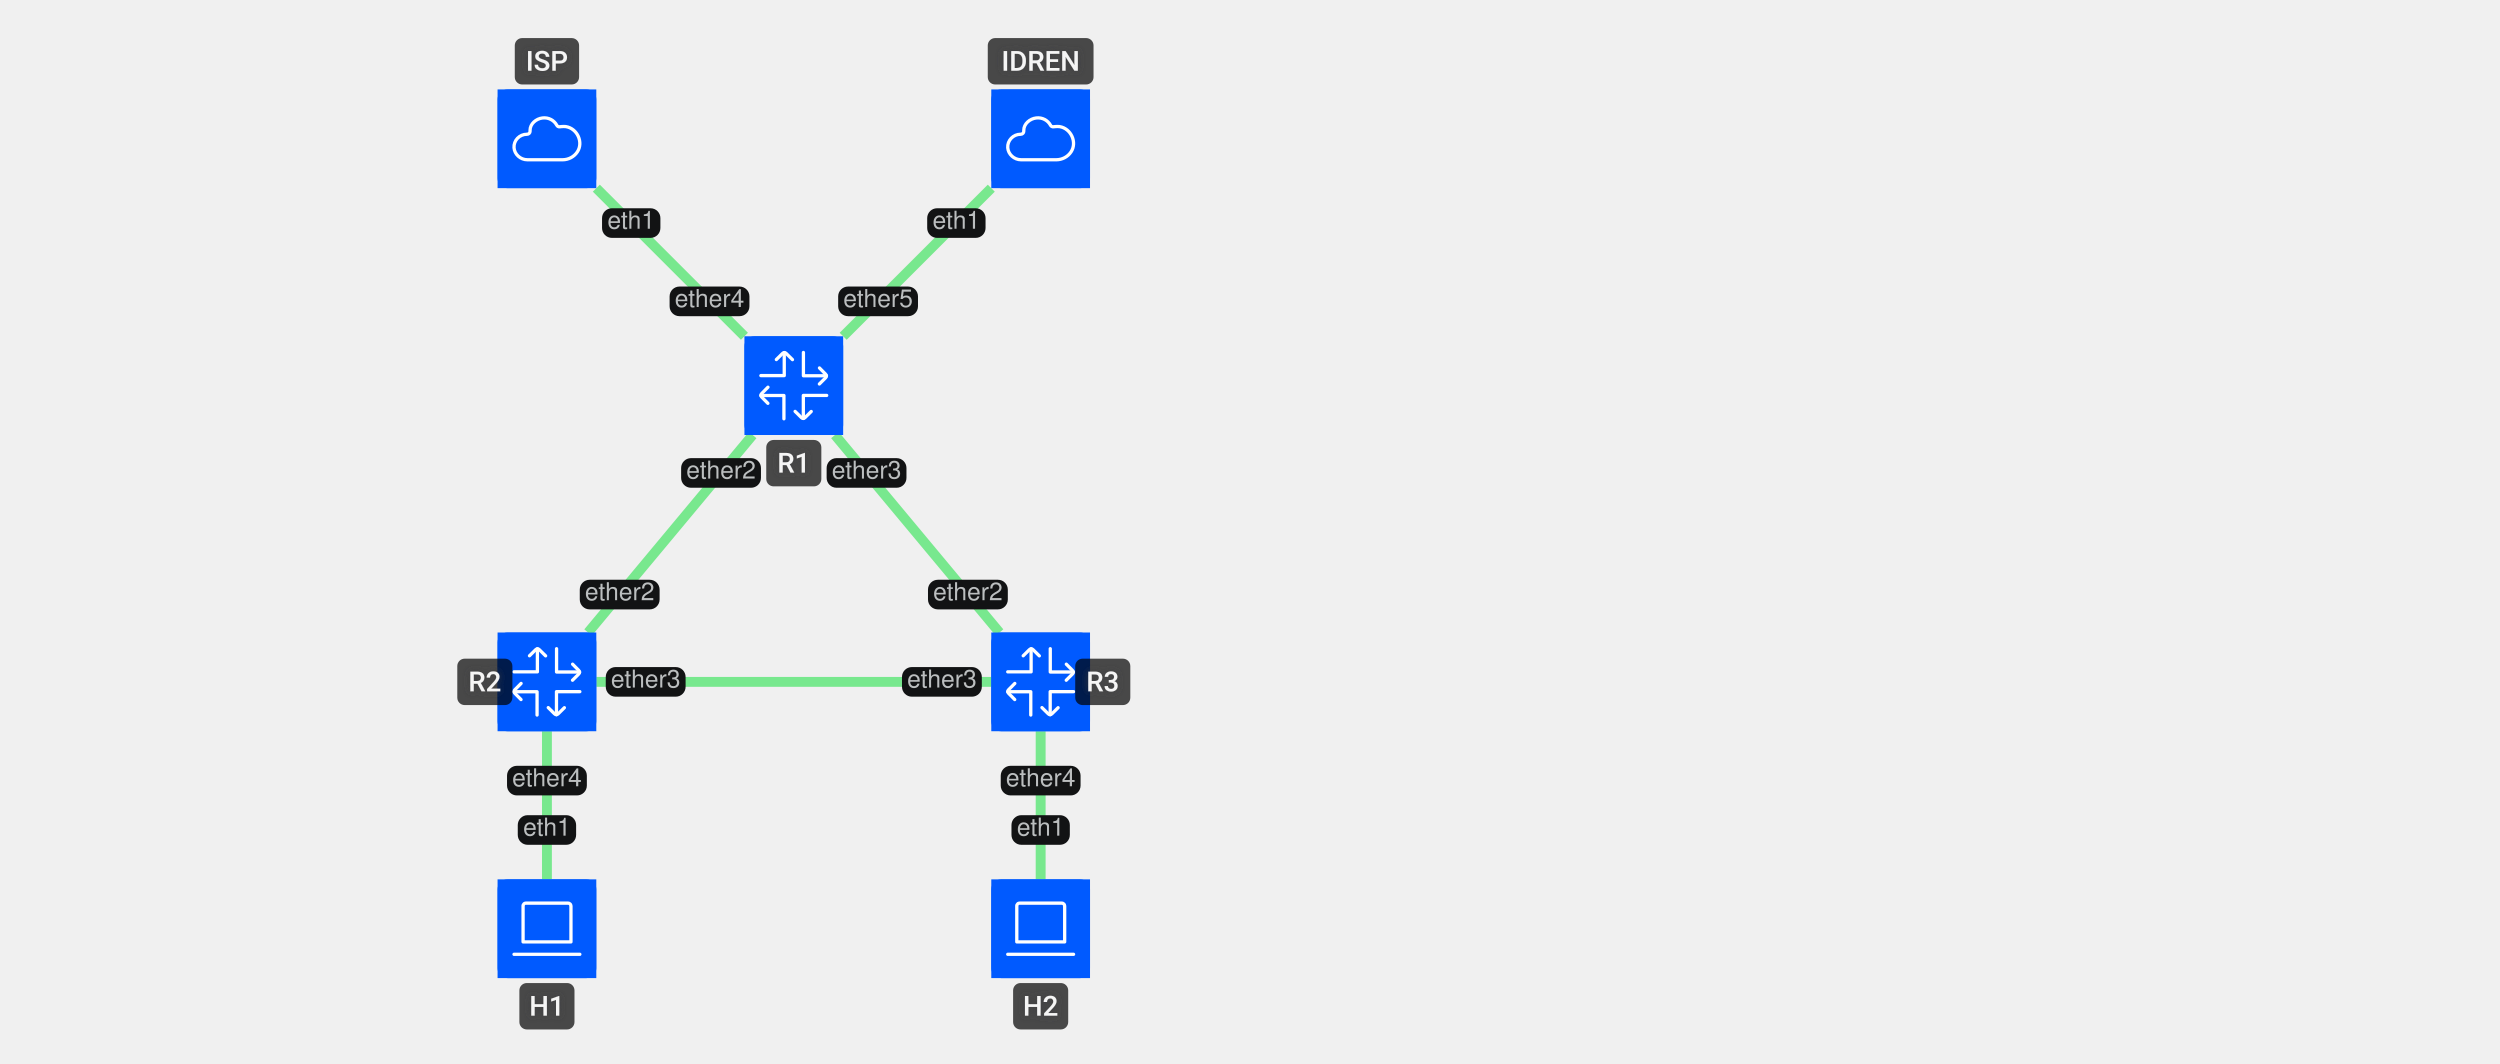
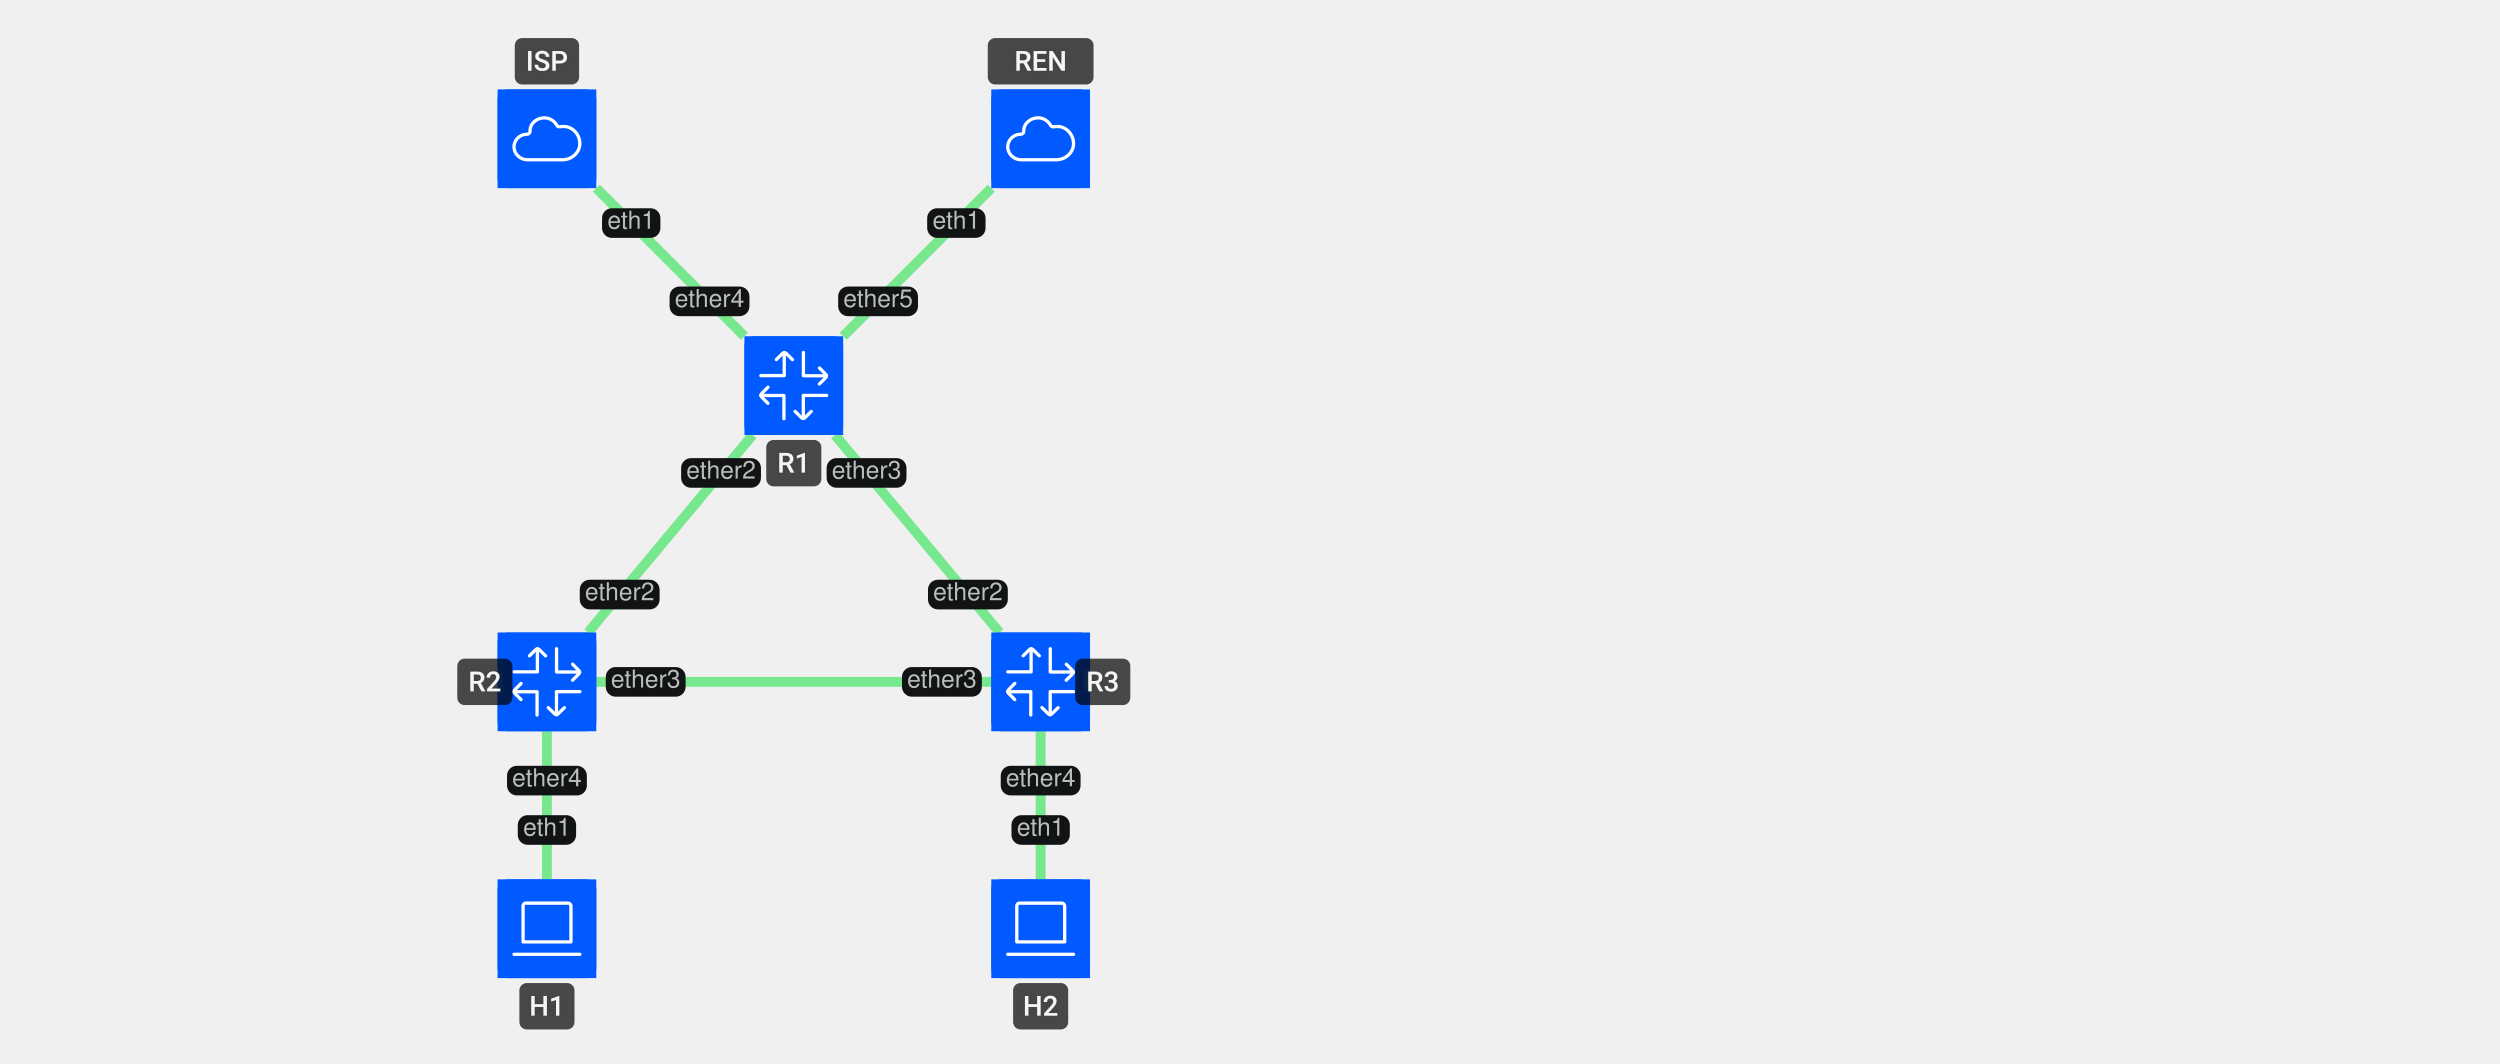
<svg xmlns="http://www.w3.org/2000/svg" width="1370" height="583" viewBox="0 0 1370 583">
  <defs>
    <filter id="text-shadow" x="-50%" y="-50%" width="200%" height="200%">
      <feGaussianBlur in="SourceAlpha" stdDeviation="1.5" result="blur" />
      <feFlood flood-color="#3C3E41" result="color" />
      <feComposite in="color" in2="blur" operator="in" result="shadow" />
      <feMerge>
        <feMergeNode in="shadow" />
        <feMergeNode in="SourceGraphic" />
      </feMerge>
    </filter>
  </defs>
  <g class="export-graph-layer" transform="translate(-52, -302.7222) scale(1.352778)">
    <g class="export-edge" data-id="Clab-Link0">
      <path d="M 343.333 400 L 276.667 480" fill="none" stroke="#00df2b" stroke-width="4" opacity="0.5" />
      <g class="edge-label">
        <rect x="314.36" y="409.364" width="32.34" height="12" fill="rgb(18, 19, 20)" rx="4" ry="4" />
        <text x="330.53" y="415.364" font-size="10" font-family="&quot;Helvetica Neue&quot;, Helvetica, Arial, sans-serif" dominant-baseline="central" fill="rgb(187, 190, 191)" text-anchor="middle">ether2</text>
      </g>
      <g class="edge-label">
        <rect x="273.3" y="458.636" width="32.34" height="12" fill="rgb(18, 19, 20)" rx="4" ry="4" />
        <text x="289.47" y="464.636" font-size="10" font-family="&quot;Helvetica Neue&quot;, Helvetica, Arial, sans-serif" dominant-baseline="central" fill="rgb(187, 190, 191)" text-anchor="middle">ether2</text>
      </g>
    </g>
    <g class="export-edge" data-id="Clab-Link1">
      <path d="M 280 500 L 440 500" fill="none" stroke="#00df2b" stroke-width="4" opacity="0.5" />
      <g class="edge-label">
        <rect x="283.83" y="494" width="32.34" height="12" fill="rgb(18, 19, 20)" rx="4" ry="4" />
        <text x="300" y="500" font-size="10" font-family="&quot;Helvetica Neue&quot;, Helvetica, Arial, sans-serif" dominant-baseline="central" fill="rgb(187, 190, 191)" text-anchor="middle">ether3</text>
      </g>
      <g class="edge-label">
        <rect x="403.83" y="494" width="32.34" height="12" fill="rgb(18, 19, 20)" rx="4" ry="4" />
        <text x="420" y="500" font-size="10" font-family="&quot;Helvetica Neue&quot;, Helvetica, Arial, sans-serif" dominant-baseline="central" fill="rgb(187, 190, 191)" text-anchor="middle">ether3</text>
      </g>
    </g>
    <g class="export-edge" data-id="Clab-Link2">
      <path d="M 376.667 400 L 443.333 480" fill="none" stroke="#00df2b" stroke-width="4" opacity="0.5" />
      <g class="edge-label">
        <rect x="373.3" y="409.364" width="32.34" height="12" fill="rgb(18, 19, 20)" rx="4" ry="4" />
        <text x="389.47" y="415.364" font-size="10" font-family="&quot;Helvetica Neue&quot;, Helvetica, Arial, sans-serif" dominant-baseline="central" fill="rgb(187, 190, 191)" text-anchor="middle">ether3</text>
      </g>
      <g class="edge-label">
        <rect x="414.36" y="458.636" width="32.34" height="12" fill="rgb(18, 19, 20)" rx="4" ry="4" />
        <text x="430.53" y="464.636" font-size="10" font-family="&quot;Helvetica Neue&quot;, Helvetica, Arial, sans-serif" dominant-baseline="central" fill="rgb(187, 190, 191)" text-anchor="middle">ether2</text>
      </g>
    </g>
    <g class="export-edge" data-id="Clab-Link3">
      <path d="M 340 360 L 280 300" fill="none" stroke="#00df2b" stroke-width="4" opacity="0.5" />
      <g class="edge-label">
        <rect x="309.688" y="339.858" width="32.34" height="12" fill="rgb(18, 19, 20)" rx="4" ry="4" />
        <text x="325.858" y="345.858" font-size="10" font-family="&quot;Helvetica Neue&quot;, Helvetica, Arial, sans-serif" dominant-baseline="central" fill="rgb(187, 190, 191)" text-anchor="middle">ether4</text>
      </g>
      <g class="edge-label">
        <rect x="282.322" y="308.142" width="23.64" height="12" fill="rgb(18, 19, 20)" rx="4" ry="4" />
        <text x="294.142" y="314.142" font-size="10" font-family="&quot;Helvetica Neue&quot;, Helvetica, Arial, sans-serif" dominant-baseline="central" fill="rgb(187, 190, 191)" text-anchor="middle">eth1</text>
      </g>
    </g>
    <g class="export-edge" data-id="Clab-Link4">
      <path d="M 380 360 L 440 300" fill="none" stroke="#00df2b" stroke-width="4" opacity="0.5" />
      <g class="edge-label">
        <rect x="377.972" y="339.858" width="32.34" height="12" fill="rgb(18, 19, 20)" rx="4" ry="4" />
        <text x="394.142" y="345.858" font-size="10" font-family="&quot;Helvetica Neue&quot;, Helvetica, Arial, sans-serif" dominant-baseline="central" fill="rgb(187, 190, 191)" text-anchor="middle">ether5</text>
      </g>
      <g class="edge-label">
        <rect x="414.038" y="308.142" width="23.64" height="12" fill="rgb(18, 19, 20)" rx="4" ry="4" />
        <text x="425.858" y="314.142" font-size="10" font-family="&quot;Helvetica Neue&quot;, Helvetica, Arial, sans-serif" dominant-baseline="central" fill="rgb(187, 190, 191)" text-anchor="middle">eth1</text>
      </g>
    </g>
    <g class="export-edge" data-id="Clab-Link5">
      <path d="M 260 520 L 260 580" fill="none" stroke="#00df2b" stroke-width="4" opacity="0.5" />
      <g class="edge-label">
        <rect x="243.83" y="534" width="32.34" height="12" fill="rgb(18, 19, 20)" rx="4" ry="4" />
        <text x="260" y="540" font-size="10" font-family="&quot;Helvetica Neue&quot;, Helvetica, Arial, sans-serif" dominant-baseline="central" fill="rgb(187, 190, 191)" text-anchor="middle">ether4</text>
      </g>
      <g class="edge-label">
        <rect x="248.18" y="554" width="23.64" height="12" fill="rgb(18, 19, 20)" rx="4" ry="4" />
        <text x="260" y="560" font-size="10" font-family="&quot;Helvetica Neue&quot;, Helvetica, Arial, sans-serif" dominant-baseline="central" fill="rgb(187, 190, 191)" text-anchor="middle">eth1</text>
      </g>
    </g>
    <g class="export-edge" data-id="Clab-Link6">
      <path d="M 460 520 L 460 580" fill="none" stroke="#00df2b" stroke-width="4" opacity="0.5" />
      <g class="edge-label">
        <rect x="443.83" y="534" width="32.34" height="12" fill="rgb(18, 19, 20)" rx="4" ry="4" />
        <text x="460" y="540" font-size="10" font-family="&quot;Helvetica Neue&quot;, Helvetica, Arial, sans-serif" dominant-baseline="central" fill="rgb(187, 190, 191)" text-anchor="middle">ether4</text>
      </g>
      <g class="edge-label">
        <rect x="448.18" y="554" width="23.64" height="12" fill="rgb(18, 19, 20)" rx="4" ry="4" />
        <text x="460" y="560" font-size="10" font-family="&quot;Helvetica Neue&quot;, Helvetica, Arial, sans-serif" dominant-baseline="central" fill="rgb(187, 190, 191)" text-anchor="middle">eth1</text>
      </g>
    </g>
    <g class="export-node topology-node" data-id="R1">
      <g transform="rotate(0 360 380)">
        <rect x="340" y="360" width="40" height="40" rx="4" ry="4" fill="#005aff" />
        <g transform="translate(340, 360)" style="color: #005aff">
          <g transform="scale(0.3333)">
            <rect height="120" width="120" fill="currentColor" />
            <g>
              <g>
                <path d="M71.7,19.7V48h28" fill="none" stroke="#FFFFFF" stroke-width="4" stroke-linecap="round" stroke-linejoin="round" />
                <path d="M91.2,38.5l7.5,7.6c1.3,1.3,1.3,3.1,0,4.3L91.1,58" fill="none" stroke="#FFFFFF" stroke-width="4" stroke-linecap="round" stroke-linejoin="round" />
              </g>
              <g>
                <path d="M20,47.8h28.4v-28" fill="none" stroke="#FFFFFF" stroke-width="4" stroke-linecap="round" stroke-linejoin="round" />
                <path d="M38.8,28.3l7.6-7.5c1.3-1.3,3.1-1.3,4.3,0l7.7,7.6" fill="none" stroke="#FFFFFF" stroke-width="4" stroke-linecap="round" stroke-linejoin="round" />
              </g>
              <g>
                <path d="M48,100.3V72H20" fill="none" stroke="#FFFFFF" stroke-width="4" stroke-linecap="round" stroke-linejoin="round" />
                <path d="M28.5,81.5L21,73.9c-1.3-1.3-1.3-3.1,0-4.3l7.6-7.7" fill="none" stroke="#FFFFFF" stroke-width="4" stroke-linecap="round" stroke-linejoin="round" />
              </g>
              <g>
                <path d="M100,71.9H71.6v28" fill="none" stroke="#FFFFFF" stroke-width="4" stroke-linecap="round" stroke-linejoin="round" />
                <path d="M81.2,91.4l-7.6,7.5c-1.3,1.3-3.1,1.3-4.3,0l-7.7-7.6" fill="none" stroke="#FFFFFF" stroke-width="4" stroke-linecap="round" stroke-linejoin="round" />
              </g>
            </g>
          </g>
        </g>
      </g>
      <rect x="348.841" y="402" width="22.317" height="18.8" fill="rgba(0, 0, 0, 0.7)" rx="3" ry="3" />
      <text x="360" y="411.4" font-size="11.2" font-weight="500" font-family="Roboto, sans-serif" dominant-baseline="central" fill="#F5F5F5" text-anchor="middle" filter="url(#text-shadow)">R1</text>
    </g>
    <g class="export-node topology-node" data-id="R2">
      <g transform="rotate(0 260 500)">
        <rect x="240" y="480" width="40" height="40" rx="4" ry="4" fill="#005aff" />
        <g transform="translate(240, 480)" style="color: #005aff">
          <g transform="scale(0.3333)">
            <rect height="120" width="120" fill="currentColor" />
            <g>
              <g>
                <path d="M71.7,19.7V48h28" fill="none" stroke="#FFFFFF" stroke-width="4" stroke-linecap="round" stroke-linejoin="round" />
                <path d="M91.2,38.5l7.5,7.6c1.3,1.3,1.3,3.1,0,4.3L91.1,58" fill="none" stroke="#FFFFFF" stroke-width="4" stroke-linecap="round" stroke-linejoin="round" />
              </g>
              <g>
                <path d="M20,47.8h28.4v-28" fill="none" stroke="#FFFFFF" stroke-width="4" stroke-linecap="round" stroke-linejoin="round" />
                <path d="M38.8,28.3l7.6-7.5c1.3-1.3,3.1-1.3,4.3,0l7.7,7.6" fill="none" stroke="#FFFFFF" stroke-width="4" stroke-linecap="round" stroke-linejoin="round" />
              </g>
              <g>
                <path d="M48,100.3V72H20" fill="none" stroke="#FFFFFF" stroke-width="4" stroke-linecap="round" stroke-linejoin="round" />
                <path d="M28.5,81.5L21,73.9c-1.3-1.3-1.3-3.1,0-4.3l7.6-7.7" fill="none" stroke="#FFFFFF" stroke-width="4" stroke-linecap="round" stroke-linejoin="round" />
              </g>
              <g>
                <path d="M100,71.9H71.6v28" fill="none" stroke="#FFFFFF" stroke-width="4" stroke-linecap="round" stroke-linejoin="round" />
                <path d="M81.2,91.4l-7.6,7.5c-1.3,1.3-3.1,1.3-4.3,0l-7.7-7.6" fill="none" stroke="#FFFFFF" stroke-width="4" stroke-linecap="round" stroke-linejoin="round" />
              </g>
            </g>
          </g>
        </g>
      </g>
      <rect x="223.683" y="490.6" width="22.317" height="18.8" fill="rgba(0, 0, 0, 0.7)" rx="3" ry="3" />
      <text x="234.841" y="500" font-size="11.2" font-weight="500" font-family="Roboto, sans-serif" dominant-baseline="central" fill="#F5F5F5" text-anchor="middle" filter="url(#text-shadow)">R2</text>
    </g>
    <g class="export-node topology-node" data-id="R3">
      <g transform="rotate(0 460 500)">
        <rect x="440" y="480" width="40" height="40" rx="4" ry="4" fill="#005aff" />
        <g transform="translate(440, 480)" style="color: #005aff">
          <g transform="scale(0.3333)">
            <rect height="120" width="120" fill="currentColor" />
            <g>
              <g>
                <path d="M71.7,19.7V48h28" fill="none" stroke="#FFFFFF" stroke-width="4" stroke-linecap="round" stroke-linejoin="round" />
                <path d="M91.2,38.5l7.5,7.6c1.3,1.3,1.3,3.1,0,4.3L91.1,58" fill="none" stroke="#FFFFFF" stroke-width="4" stroke-linecap="round" stroke-linejoin="round" />
              </g>
              <g>
                <path d="M20,47.8h28.4v-28" fill="none" stroke="#FFFFFF" stroke-width="4" stroke-linecap="round" stroke-linejoin="round" />
                <path d="M38.8,28.3l7.6-7.5c1.3-1.3,3.1-1.3,4.3,0l7.7,7.6" fill="none" stroke="#FFFFFF" stroke-width="4" stroke-linecap="round" stroke-linejoin="round" />
              </g>
              <g>
                <path d="M48,100.3V72H20" fill="none" stroke="#FFFFFF" stroke-width="4" stroke-linecap="round" stroke-linejoin="round" />
                <path d="M28.5,81.5L21,73.9c-1.3-1.3-1.3-3.1,0-4.3l7.6-7.7" fill="none" stroke="#FFFFFF" stroke-width="4" stroke-linecap="round" stroke-linejoin="round" />
              </g>
              <g>
                <path d="M100,71.9H71.6v28" fill="none" stroke="#FFFFFF" stroke-width="4" stroke-linecap="round" stroke-linejoin="round" />
                <path d="M81.2,91.4l-7.6,7.5c-1.3,1.3-3.1,1.3-4.3,0l-7.7-7.6" fill="none" stroke="#FFFFFF" stroke-width="4" stroke-linecap="round" stroke-linejoin="round" />
              </g>
            </g>
          </g>
        </g>
      </g>
      <rect x="474" y="490.6" width="22.317" height="18.8" fill="rgba(0, 0, 0, 0.7)" rx="3" ry="3" />
      <text x="485.159" y="500" font-size="11.2" font-weight="500" font-family="Roboto, sans-serif" dominant-baseline="central" fill="#F5F5F5" text-anchor="middle" filter="url(#text-shadow)">R3</text>
    </g>
    <g class="export-node topology-node" data-id="ISP">
      <g transform="rotate(0 260 280)">
        <rect x="240" y="260" width="40" height="40" rx="4" ry="4" fill="#005aff" />
        <g transform="translate(240, 260)" style="color: #005aff">
          <g transform="scale(0.3333)">
            <rect height="120" width="120" fill="currentColor" />
            <g>
              <path fill="none" stroke="#FFFFFF" stroke-width="4" stroke-linecap="round" stroke-linejoin="round" d="M20,70.9c0.6,8,7.8,14.6,16.2,14.6h42.9c7.1,0,13.9-3.6,17.8-9.5c7.8-11.6,0-28.6-13.9-30.8                                 c-1.9-0.2-3.5-0.2-5.4,0l-2,0.2c-1.5,0.2-3-0.5-3.7-2c-3.2-5.8-9.8-9.6-17.3-8.7c-7.8,0.9-15.1,7.2-15.1,14.9v1.3                                 c0,2-1.7,3.6-3.7,3.6h-0.2C26.7,54.5,19.4,62,20,70.9z" />
            </g>
          </g>
        </g>
      </g>
      <rect x="246.974" y="239.2" width="26.052" height="18.8" fill="rgba(0, 0, 0, 0.7)" rx="3" ry="3" />
      <text x="260" y="248.6" font-size="11.2" font-weight="500" font-family="Roboto, sans-serif" dominant-baseline="central" fill="#F5F5F5" text-anchor="middle" filter="url(#text-shadow)">ISP</text>
    </g>
-     <g class="export-node topology-node" data-id="IDREN">
+     <g class="export-node topology-node" data-id="REN">
      <g transform="rotate(0 460 280)">
        <rect x="440" y="260" width="40" height="40" rx="4" ry="4" fill="#005aff" />
        <g transform="translate(440, 260)" style="color: #005aff">
          <g transform="scale(0.3333)">
            <rect height="120" width="120" fill="currentColor" />
            <g>
              <path fill="none" stroke="#FFFFFF" stroke-width="4" stroke-linecap="round" stroke-linejoin="round" d="M20,70.9c0.6,8,7.8,14.6,16.2,14.6h42.9c7.1,0,13.9-3.6,17.8-9.5c7.8-11.6,0-28.6-13.9-30.8                                 c-1.9-0.2-3.5-0.2-5.4,0l-2,0.2c-1.5,0.2-3-0.5-3.7-2c-3.2-5.8-9.8-9.6-17.3-8.7c-7.8,0.9-15.1,7.2-15.1,14.9v1.3                                 c0,2-1.7,3.6-3.7,3.6h-0.2C26.7,54.5,19.4,62,20,70.9z" />
            </g>
          </g>
        </g>
      </g>
      <rect x="438.577" y="239.2" width="42.847" height="18.8" fill="rgba(0, 0, 0, 0.7)" rx="3" ry="3" />
-       <text x="460" y="248.6" font-size="11.2" font-weight="500" font-family="Roboto, sans-serif" dominant-baseline="central" fill="#F5F5F5" text-anchor="middle" filter="url(#text-shadow)">IDREN</text>
+       <text x="460" y="248.6" font-size="11.2" font-weight="500" font-family="Roboto, sans-serif" dominant-baseline="central" fill="#F5F5F5" text-anchor="middle" filter="url(#text-shadow)">REN</text>
    </g>
    <g class="export-node topology-node" data-id="H1">
      <g transform="rotate(0 260 600)">
        <rect x="240" y="580" width="40" height="40" rx="4" ry="4" fill="#005aff" />
        <g transform="translate(240, 580)" style="color: #005aff">
          <g transform="scale(0.3333)">
            <rect height="120" width="120" fill="currentColor" />
            <g>
              <path fill="none" stroke="#FFFFFF" stroke-width="4" stroke-linecap="round" stroke-linejoin="round" d="M100,91.1H20H100z M89.1,32.5c0-0.5,0-1-0.2-1.4c-0.2-0.5-0.4-0.9-0.8-1.2                                     c-0.3-0.3-0.8-0.6-1.2-0.8c-0.5-0.2-0.9-0.2-1.4-0.2H34.6c-0.5,0-1,0-1.4,0.2                                     c-0.5,0.2-0.9,0.4-1.2,0.8c-0.3,0.3-0.6,0.8-0.8,1.2c-0.2,0.5-0.2,0.9-0.2,1.4V76h58.2V32.5z" />
            </g>
          </g>
        </g>
      </g>
      <rect x="248.841" y="622" width="22.317" height="18.8" fill="rgba(0, 0, 0, 0.7)" rx="3" ry="3" />
      <text x="260" y="631.4" font-size="11.2" font-weight="500" font-family="Roboto, sans-serif" dominant-baseline="central" fill="#F5F5F5" text-anchor="middle" filter="url(#text-shadow)">H1</text>
    </g>
    <g class="export-node topology-node" data-id="H2">
      <g transform="rotate(0 460 600)">
        <rect x="440" y="580" width="40" height="40" rx="4" ry="4" fill="#005aff" />
        <g transform="translate(440, 580)" style="color: #005aff">
          <g transform="scale(0.3333)">
            <rect height="120" width="120" fill="currentColor" />
            <g>
              <path fill="none" stroke="#FFFFFF" stroke-width="4" stroke-linecap="round" stroke-linejoin="round" d="M100,91.1H20H100z M89.1,32.5c0-0.5,0-1-0.2-1.4c-0.2-0.5-0.4-0.9-0.8-1.2                                     c-0.3-0.3-0.8-0.6-1.2-0.8c-0.5-0.2-0.9-0.2-1.4-0.2H34.6c-0.5,0-1,0-1.4,0.2                                     c-0.5,0.2-0.9,0.4-1.2,0.8c-0.3,0.3-0.6,0.8-0.8,1.2c-0.2,0.5-0.2,0.9-0.2,1.4V76h58.2V32.5z" />
            </g>
          </g>
        </g>
      </g>
      <rect x="448.841" y="622" width="22.317" height="18.8" fill="rgba(0, 0, 0, 0.7)" rx="3" ry="3" />
      <text x="460" y="631.4" font-size="11.2" font-weight="500" font-family="Roboto, sans-serif" dominant-baseline="central" fill="#F5F5F5" text-anchor="middle" filter="url(#text-shadow)">H2</text>
    </g>
  </g>
</svg>
